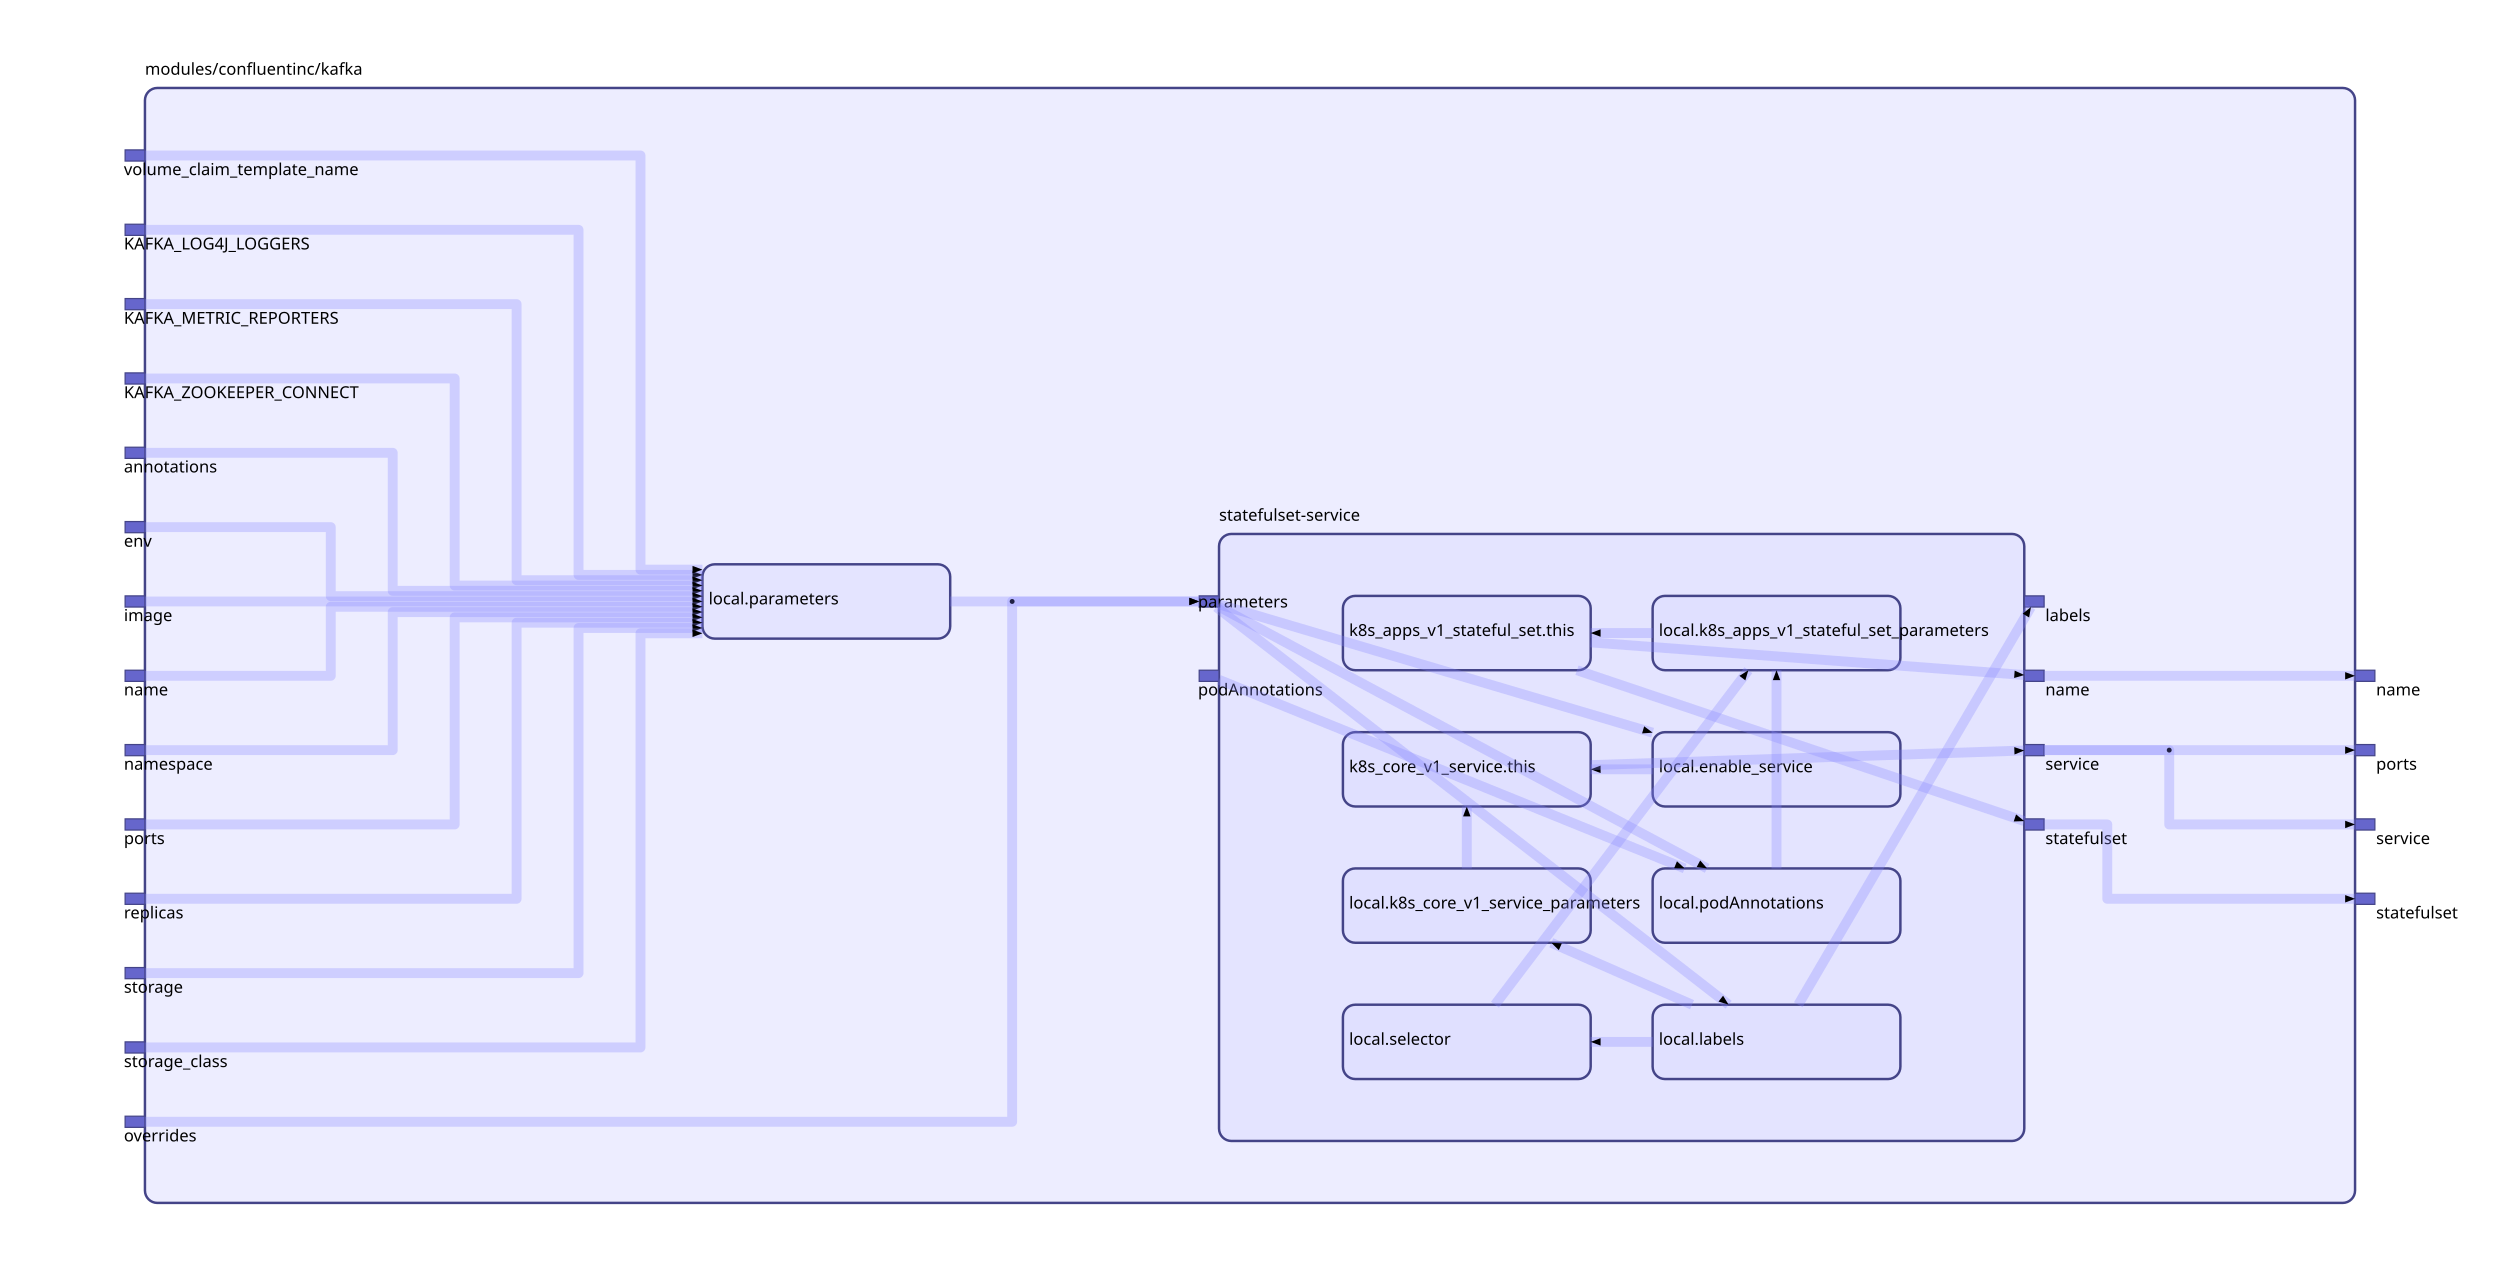
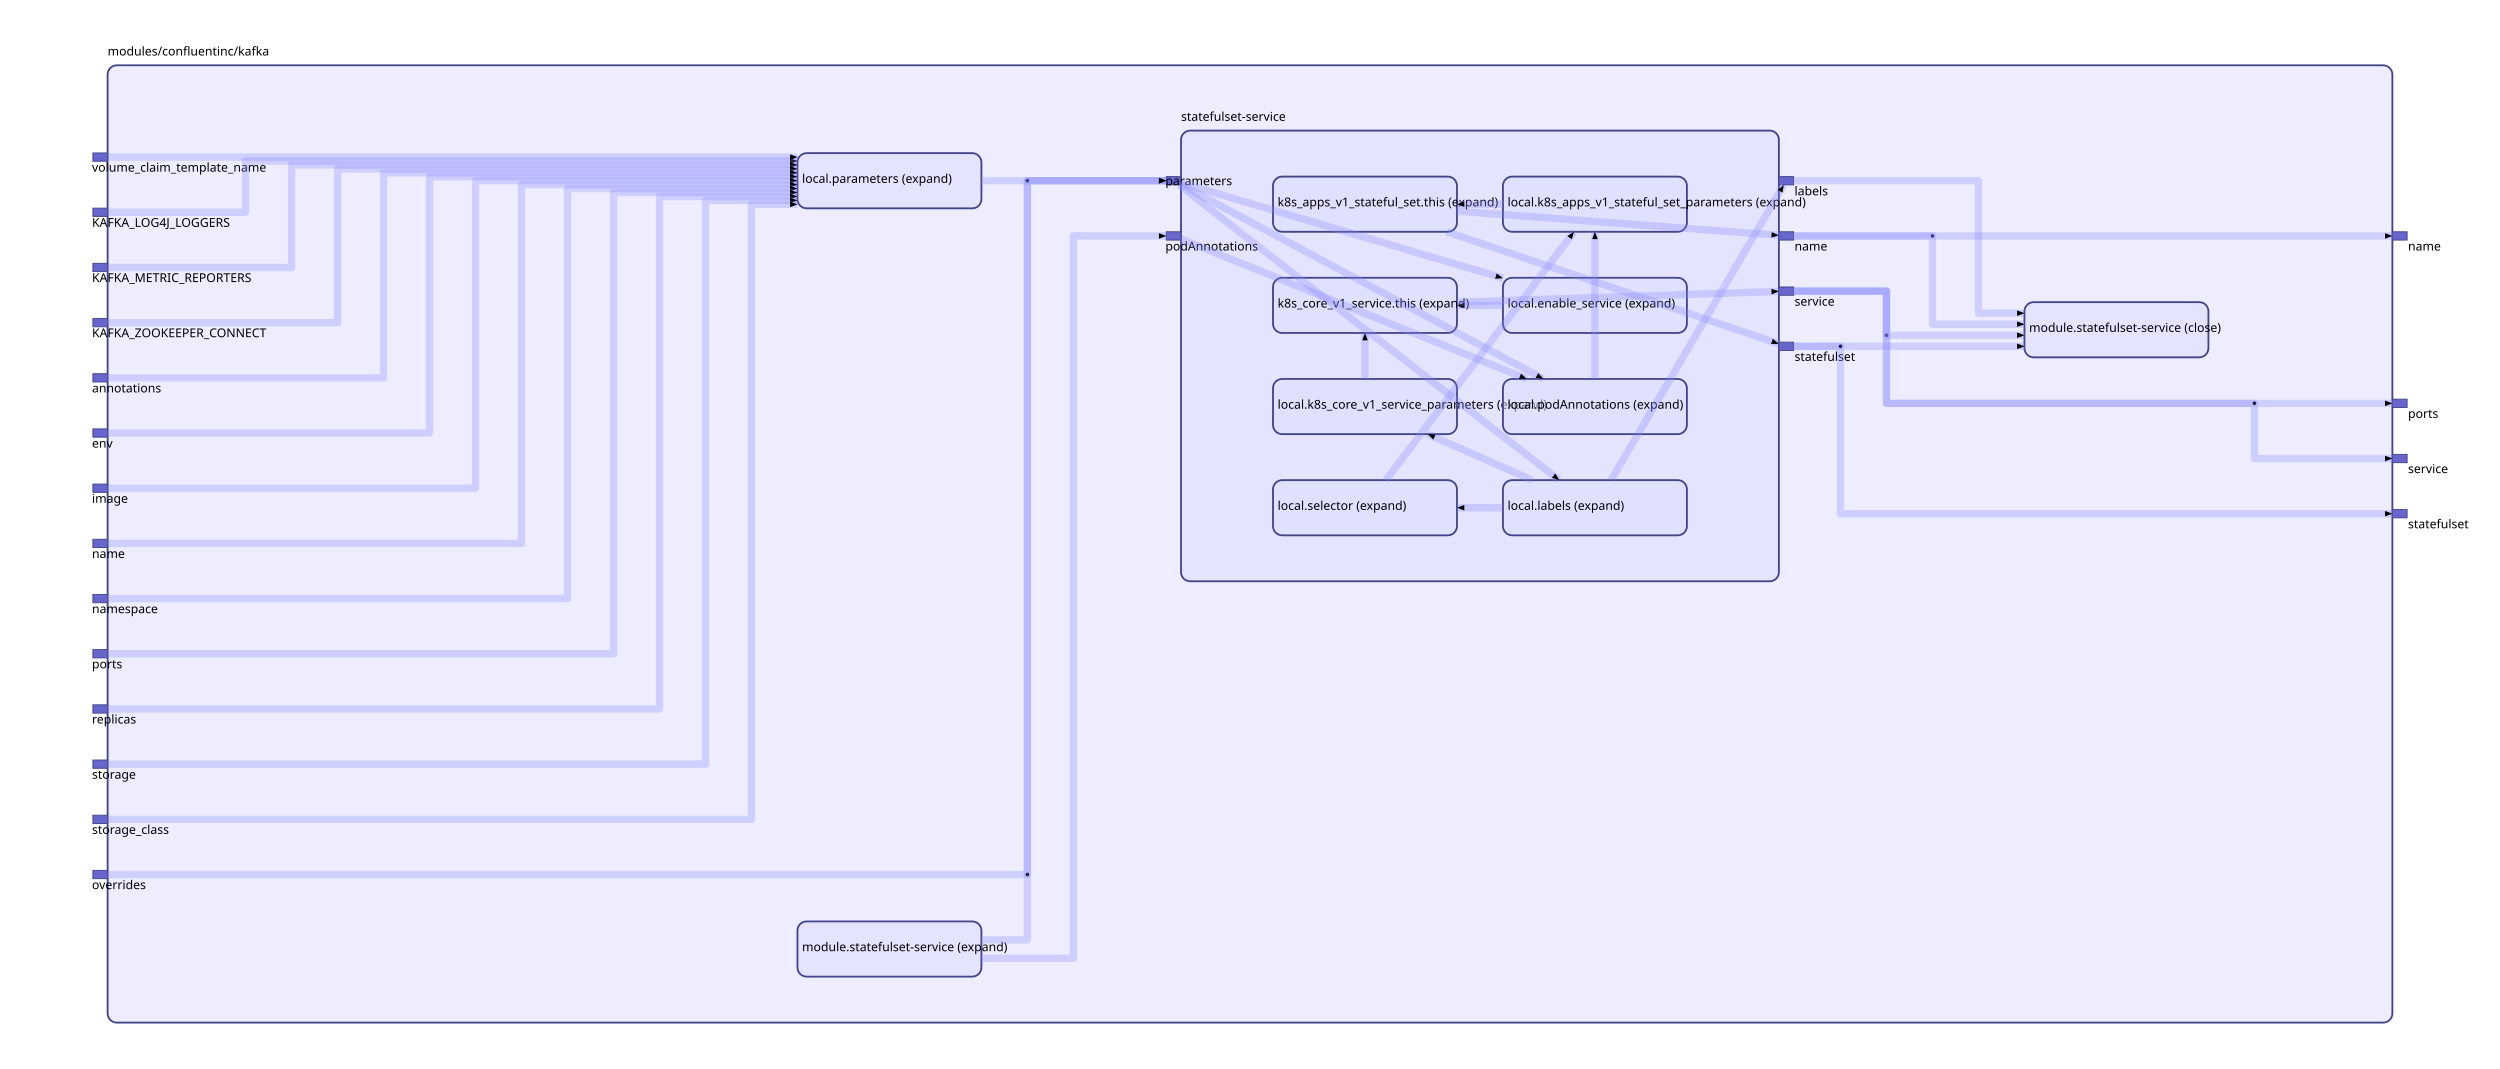
- <svg xmlns="http://www.w3.org/2000/svg" id="sprotty_1" class="sprotty-graph sprotty" tabindex="1002" viewBox="0 0 2018 1021">
+ <svg xmlns="http://www.w3.org/2000/svg" id="sprotty_1" class="sprotty-graph sprotty" tabindex="1002" viewBox="0 0 2718 1161.786">
  <style>
.elknode {
    stroke: #448;
    stroke-width: 2;
    fill: #ddf;
    fill-opacity: 0.5;
}

.elkport {
    stroke: #448;
    stroke-width: 1;
    fill: #66c;
}

.elkedge {
    fill: none;
    stroke: #88f;
    stroke-width: 8;
    stroke-opacity: 0.3;
    pointer-events: stroke;
    stroke-linejoin: round;
}

.elkedge:hover {
    stroke: #448;
    stroke-width: 8;
    stroke-opacity: 1;
    stroke-dasharray: 16px;
    stroke-dashoffset: 32px;
    animation: stroke 0.5s linear infinite;
}

@keyframes stroke {
    to {
        stroke-dashoffset: 0;
    }
}

.elkedge.arrow {
    fill: #336;
}

.elklabel {
    stroke-width: 0;
    stroke: #000;
    fill: #000;
    font-family: sans-serif;
    font-size: 10pt;
    dominant-baseline: hanging;
}

.elklabel:hover {
    font-size: 24pt;
}

.elkjunction {
    stroke: none;
    fill: #224;
}

.selected &gt; rect {
    stroke-width: 3;
}

.mouseover {
    stroke: #88f;
}
/*
 * Copyright (C) 2017 TypeFox and others.
 *
 * Licensed under the Apache License, Version 2.0 (the "License"); you may not use this file except in compliance with the License.
 * You may obtain a copy of the License at http://www.apache.org/licenses/LICENSE-2.0
 */

.sprotty {
    padding: 0px;
    font-family: "Helvetica Neue", Helvetica, Arial, sans-serif;
}

.sprotty-hidden {
    display: block;
    position: absolute;
    width: 0px;
    height: 0px;
}

.sprotty-popup {
    font-family: "Helvetica Neue", Helvetica, Arial, sans-serif;
    position: absolute;
    background: white;
    border-radius: 5px;
    border: 1px solid;
    max-width: 400px;
    min-width: 100px;
}

.sprotty-popup &gt; div {
    margin: 10px;
}

.sprotty-popup-closed {
    display: none;
}
</style>
  <g transform="scale(1) translate(0,0)">
    <g id="sprotty_3" transform="translate(117, 71)" opacity="1">
-       <rect class="elknode" x="0" y="0" rx="10" width="1784" height="900" />
-       <g id="sprotty_5" transform="translate(450, 384.5)" opacity="1">
+       <rect class="elknode" x="0" y="0" rx="10" width="2484" height="1040.786" />
+       <g id="sprotty_5" transform="translate(750, 95.5)" opacity="1">
        <rect class="elknode" x="0" y="0" rx="10" width="200" height="60" />
-         <text id="sprotty_6" class="elklabel" transform="translate(5, 22) translate(0, 0)" opacity="1">local.parameters</text>
-       </g>
-       <g id="sprotty_46" transform="translate(867, 360)" opacity="1">
+         <text id="sprotty_6" class="elklabel" transform="translate(5, 22) translate(0, 0)" opacity="1">local.parameters (expand)</text>
+       </g>
+       <g id="sprotty_46" transform="translate(2084, 257.5)" opacity="1">
+         <rect class="elknode" x="0" y="0" rx="10" width="200" height="60" />
+         <text id="sprotty_47" class="elklabel" transform="translate(5, 22) translate(0, 0)" opacity="1">module.statefulset-service (close)</text>
+       </g>
+       <g id="sprotty_48" transform="translate(1167, 71)" opacity="1">
        <rect class="elknode" x="0" y="0" rx="10" width="650" height="490" />
-         <g id="sprotty_48" transform="translate(100, 50)" opacity="1">
-           <rect class="elknode" x="0" y="0" rx="10" width="200" height="60" />
-           <text id="sprotty_49" class="elklabel" transform="translate(5, 22) translate(0, 0)" opacity="1">k8s_apps_v1_stateful_set.this</text>
-         </g>
-         <g id="sprotty_50" transform="translate(350, 50)" opacity="1">
-           <rect class="elknode" x="0" y="0" rx="10" width="200" height="60" />
-           <text id="sprotty_51" class="elklabel" transform="translate(5, 22) translate(0, 0)" opacity="1">local.k8s_apps_v1_stateful_set_parameters</text>
-         </g>
-         <g id="sprotty_53" transform="translate(100, 160)" opacity="1">
-           <rect class="elknode" x="0" y="0" rx="10" width="200" height="60" />
-           <text id="sprotty_54" class="elklabel" transform="translate(5, 22) translate(0, 0)" opacity="1">k8s_core_v1_service.this</text>
-         </g>
-         <g id="sprotty_55" transform="translate(350, 160)" opacity="1">
-           <rect class="elknode" x="0" y="0" rx="10" width="200" height="60" />
-           <text id="sprotty_56" class="elklabel" transform="translate(5, 22) translate(0, 0)" opacity="1">local.enable_service</text>
-         </g>
-         <g id="sprotty_58" transform="translate(100, 270)" opacity="1">
-           <rect class="elknode" x="0" y="0" rx="10" width="200" height="60" />
-           <text id="sprotty_59" class="elklabel" transform="translate(5, 22) translate(0, 0)" opacity="1">local.k8s_core_v1_service_parameters</text>
-         </g>
-         <g id="sprotty_64" transform="translate(350, 270)" opacity="1">
-           <rect class="elknode" x="0" y="0" rx="10" width="200" height="60" />
-           <text id="sprotty_65" class="elklabel" transform="translate(5, 22) translate(0, 0)" opacity="1">local.podAnnotations</text>
-         </g>
-         <g id="sprotty_67" transform="translate(100, 380)" opacity="1">
-           <rect class="elknode" x="0" y="0" rx="10" width="200" height="60" />
-           <text id="sprotty_68" class="elklabel" transform="translate(5, 22) translate(0, 0)" opacity="1">local.selector</text>
-         </g>
-         <g id="sprotty_70" transform="translate(350, 380)" opacity="1">
-           <rect class="elknode" x="0" y="0" rx="10" width="200" height="60" />
-           <text id="sprotty_71" class="elklabel" transform="translate(5, 22) translate(0, 0)" opacity="1">local.labels</text>
-         </g>
-         <g id="sprotty_61" transform="translate(-16, 50)" opacity="1">
-           <rect class="elkport" x="0" y="0" width="16" height="9" />
-           <text id="sprotty_62" class="elklabel" transform="translate(-1, -1) translate(0, 0)" opacity="1">parameters</text>
-         </g>
-         <g id="sprotty_75" transform="translate(-16, 110)" opacity="1">
-           <rect class="elkport" x="0" y="0" width="16" height="9" />
-           <text id="sprotty_76" class="elklabel" transform="translate(-1, 10) translate(0, 0)" opacity="1">podAnnotations</text>
-         </g>
-         <g id="sprotty_79" transform="translate(650, 50)" opacity="1">
-           <rect class="elkport" x="0" y="0" width="16" height="9" />
-           <text id="sprotty_80" class="elklabel" transform="translate(17, 10) translate(0, 0)" opacity="1">labels</text>
-         </g>
-         <g id="sprotty_82" transform="translate(650, 110)" opacity="1">
-           <rect class="elkport" x="0" y="0" width="16" height="9" />
-           <text id="sprotty_83" class="elklabel" transform="translate(17, 10) translate(0, 0)" opacity="1">name</text>
-         </g>
-         <g id="sprotty_85" transform="translate(650, 170)" opacity="1">
-           <rect class="elkport" x="0" y="0" width="16" height="9" />
-           <text id="sprotty_86" class="elklabel" transform="translate(17, 10) translate(0, 0)" opacity="1">service</text>
-         </g>
-         <g id="sprotty_88" transform="translate(650, 230)" opacity="1">
-           <rect class="elkport" x="0" y="0" width="16" height="9" />
-           <text id="sprotty_89" class="elklabel" transform="translate(17, 10) translate(0, 0)" opacity="1">statefulset</text>
-         </g>
-         <text id="sprotty_47" class="elklabel" transform="translate(0, -21) translate(0, 0)" opacity="1">statefulset-service</text>
-       </g>
-       <g id="sprotty_7" transform="translate(-16, 110)" opacity="1">
+         <g id="sprotty_62" transform="translate(100, 50)" opacity="1">
+           <rect class="elknode" x="0" y="0" rx="10" width="200" height="60" />
+           <text id="sprotty_63" class="elklabel" transform="translate(5, 22) translate(0, 0)" opacity="1">k8s_apps_v1_stateful_set.this (expand)</text>
+         </g>
+         <g id="sprotty_64" transform="translate(350, 50)" opacity="1">
+           <rect class="elknode" x="0" y="0" rx="10" width="200" height="60" />
+           <text id="sprotty_65" class="elklabel" transform="translate(5, 22) translate(0, 0)" opacity="1">local.k8s_apps_v1_stateful_set_parameters (expand)</text>
+         </g>
+         <g id="sprotty_67" transform="translate(100, 160)" opacity="1">
+           <rect class="elknode" x="0" y="0" rx="10" width="200" height="60" />
+           <text id="sprotty_68" class="elklabel" transform="translate(5, 22) translate(0, 0)" opacity="1">k8s_core_v1_service.this (expand)</text>
+         </g>
+         <g id="sprotty_69" transform="translate(350, 160)" opacity="1">
+           <rect class="elknode" x="0" y="0" rx="10" width="200" height="60" />
+           <text id="sprotty_70" class="elklabel" transform="translate(5, 22) translate(0, 0)" opacity="1">local.enable_service (expand)</text>
+         </g>
+         <g id="sprotty_72" transform="translate(100, 270)" opacity="1">
+           <rect class="elknode" x="0" y="0" rx="10" width="200" height="60" />
+           <text id="sprotty_73" class="elklabel" transform="translate(5, 22) translate(0, 0)" opacity="1">local.k8s_core_v1_service_parameters (expand)</text>
+         </g>
+         <g id="sprotty_78" transform="translate(350, 270)" opacity="1">
+           <rect class="elknode" x="0" y="0" rx="10" width="200" height="60" />
+           <text id="sprotty_79" class="elklabel" transform="translate(5, 22) translate(0, 0)" opacity="1">local.podAnnotations (expand)</text>
+         </g>
+         <g id="sprotty_81" transform="translate(100, 380)" opacity="1">
+           <rect class="elknode" x="0" y="0" rx="10" width="200" height="60" />
+           <text id="sprotty_82" class="elklabel" transform="translate(5, 22) translate(0, 0)" opacity="1">local.selector (expand)</text>
+         </g>
+         <g id="sprotty_84" transform="translate(350, 380)" opacity="1">
+           <rect class="elknode" x="0" y="0" rx="10" width="200" height="60" />
+           <text id="sprotty_85" class="elklabel" transform="translate(5, 22) translate(0, 0)" opacity="1">local.labels (expand)</text>
+         </g>
+         <g id="sprotty_50" transform="translate(650, 50)" opacity="1">
+           <rect class="elkport" x="0" y="0" width="16" height="9" />
+           <text id="sprotty_51" class="elklabel" transform="translate(17, 10) translate(0, 0)" opacity="1">labels</text>
+         </g>
+         <g id="sprotty_53" transform="translate(650, 110)" opacity="1">
+           <rect class="elkport" x="0" y="0" width="16" height="9" />
+           <text id="sprotty_54" class="elklabel" transform="translate(17, 10) translate(0, 0)" opacity="1">name</text>
+         </g>
+         <g id="sprotty_56" transform="translate(650, 170)" opacity="1">
+           <rect class="elkport" x="0" y="0" width="16" height="9" />
+           <text id="sprotty_57" class="elklabel" transform="translate(17, 10) translate(0, 0)" opacity="1">service</text>
+         </g>
+         <g id="sprotty_59" transform="translate(650, 230)" opacity="1">
+           <rect class="elkport" x="0" y="0" width="16" height="9" />
+           <text id="sprotty_60" class="elklabel" transform="translate(17, 10) translate(0, 0)" opacity="1">statefulset</text>
+         </g>
+         <g id="sprotty_75" transform="translate(-16, 50)" opacity="1">
+           <rect class="elkport" x="0" y="0" width="16" height="9" />
+           <text id="sprotty_76" class="elklabel" transform="translate(-1, -1) translate(0, 0)" opacity="1">parameters</text>
+         </g>
+         <g id="sprotty_89" transform="translate(-16, 110)" opacity="1">
+           <rect class="elkport" x="0" y="0" width="16" height="9" />
+           <text id="sprotty_90" class="elklabel" transform="translate(-1, 10) translate(0, 0)" opacity="1">podAnnotations</text>
+         </g>
+         <text id="sprotty_49" class="elklabel" transform="translate(0, -21) translate(0, 0)" opacity="1">statefulset-service</text>
+       </g>
+       <g id="sprotty_98" transform="translate(750, 930.7857)" opacity="1">
+         <rect class="elknode" x="0" y="0" rx="10" width="200" height="60" />
+         <text id="sprotty_99" class="elklabel" transform="translate(5, 22) translate(0, 0)" opacity="1">module.statefulset-service (expand)</text>
+       </g>
+       <g id="sprotty_7" transform="translate(-16, 155.2857)" opacity="1">
        <rect class="elkport" x="0" y="0" width="16" height="9" />
        <text id="sprotty_8" class="elklabel" transform="translate(-1, 10) translate(0, 0)" opacity="1">KAFKA_LOG4J_LOGGERS</text>
      </g>
-       <g id="sprotty_10" transform="translate(-16, 170)" opacity="1">
+       <g id="sprotty_10" transform="translate(-16, 215.2857)" opacity="1">
        <rect class="elkport" x="0" y="0" width="16" height="9" />
        <text id="sprotty_11" class="elklabel" transform="translate(-1, 10) translate(0, 0)" opacity="1">KAFKA_METRIC_REPORTERS</text>
      </g>
-       <g id="sprotty_13" transform="translate(-16, 230)" opacity="1">
+       <g id="sprotty_13" transform="translate(-16, 275.2857)" opacity="1">
        <rect class="elkport" x="0" y="0" width="16" height="9" />
        <text id="sprotty_14" class="elklabel" transform="translate(-1, 10) translate(0, 0)" opacity="1">KAFKA_ZOOKEEPER_CONNECT</text>
      </g>
-       <g id="sprotty_16" transform="translate(-16, 290)" opacity="1">
+       <g id="sprotty_16" transform="translate(-16, 335.2857)" opacity="1">
        <rect class="elkport" x="0" y="0" width="16" height="9" />
        <text id="sprotty_17" class="elklabel" transform="translate(-1, 10) translate(0, 0)" opacity="1">annotations</text>
      </g>
-       <g id="sprotty_19" transform="translate(-16, 350)" opacity="1">
+       <g id="sprotty_19" transform="translate(-16, 395.2857)" opacity="1">
        <rect class="elkport" x="0" y="0" width="16" height="9" />
        <text id="sprotty_20" class="elklabel" transform="translate(-1, 10) translate(0, 0)" opacity="1">env</text>
      </g>
-       <g id="sprotty_22" transform="translate(-16, 410)" opacity="1">
+       <g id="sprotty_22" transform="translate(-16, 455.2857)" opacity="1">
        <rect class="elkport" x="0" y="0" width="16" height="9" />
        <text id="sprotty_23" class="elklabel" transform="translate(-1, 10) translate(0, 0)" opacity="1">image</text>
      </g>
-       <g id="sprotty_25" transform="translate(-16, 470)" opacity="1">
+       <g id="sprotty_25" transform="translate(-16, 515.2857)" opacity="1">
        <rect class="elkport" x="0" y="0" width="16" height="9" />
        <text id="sprotty_26" class="elklabel" transform="translate(-1, 10) translate(0, 0)" opacity="1">name</text>
      </g>
-       <g id="sprotty_28" transform="translate(-16, 530)" opacity="1">
+       <g id="sprotty_28" transform="translate(-16, 575.2857)" opacity="1">
        <rect class="elkport" x="0" y="0" width="16" height="9" />
        <text id="sprotty_29" class="elklabel" transform="translate(-1, 10) translate(0, 0)" opacity="1">namespace</text>
      </g>
-       <g id="sprotty_31" transform="translate(-16, 590)" opacity="1">
+       <g id="sprotty_31" transform="translate(-16, 635.2857)" opacity="1">
        <rect class="elkport" x="0" y="0" width="16" height="9" />
        <text id="sprotty_32" class="elklabel" transform="translate(-1, 10) translate(0, 0)" opacity="1">ports</text>
      </g>
-       <g id="sprotty_34" transform="translate(-16, 650)" opacity="1">
+       <g id="sprotty_34" transform="translate(-16, 695.2857)" opacity="1">
        <rect class="elkport" x="0" y="0" width="16" height="9" />
        <text id="sprotty_35" class="elklabel" transform="translate(-1, 10) translate(0, 0)" opacity="1">replicas</text>
      </g>
-       <g id="sprotty_37" transform="translate(-16, 710)" opacity="1">
+       <g id="sprotty_37" transform="translate(-16, 755.2857)" opacity="1">
        <rect class="elkport" x="0" y="0" width="16" height="9" />
        <text id="sprotty_38" class="elklabel" transform="translate(-1, 10) translate(0, 0)" opacity="1">storage</text>
      </g>
-       <g id="sprotty_40" transform="translate(-16, 770)" opacity="1">
+       <g id="sprotty_40" transform="translate(-16, 815.2857)" opacity="1">
        <rect class="elkport" x="0" y="0" width="16" height="9" />
        <text id="sprotty_41" class="elklabel" transform="translate(-1, 10) translate(0, 0)" opacity="1">storage_class</text>
      </g>
-       <g id="sprotty_43" transform="translate(-16, 50)" opacity="1">
+       <g id="sprotty_43" transform="translate(-16, 95.28571)" opacity="1">
        <rect class="elkport" x="0" y="0" width="16" height="9" />
        <text id="sprotty_44" class="elklabel" transform="translate(-1, 10) translate(0, 0)" opacity="1">volume_claim_template_name</text>
      </g>
-       <g id="sprotty_92" transform="translate(-16, 830)" opacity="1">
-         <rect class="elkport" x="0" y="0" width="16" height="9" />
-         <text id="sprotty_93" class="elklabel" transform="translate(-1, 10) translate(0, 0)" opacity="1">overrides</text>
-       </g>
-       <g id="sprotty_95" transform="translate(1784, 470)" opacity="1">
-         <rect class="elkport" x="0" y="0" width="16" height="9" />
-         <text id="sprotty_96" class="elklabel" transform="translate(17, 10) translate(0, 0)" opacity="1">name</text>
-       </g>
-       <g id="sprotty_98" transform="translate(1784, 530)" opacity="1">
-         <rect class="elkport" x="0" y="0" width="16" height="9" />
-         <text id="sprotty_99" class="elklabel" transform="translate(17, 10) translate(0, 0)" opacity="1">ports</text>
-       </g>
-       <g id="sprotty_101" transform="translate(1784, 590)" opacity="1">
-         <rect class="elkport" x="0" y="0" width="16" height="9" />
-         <text id="sprotty_102" class="elklabel" transform="translate(17, 10) translate(0, 0)" opacity="1">service</text>
-       </g>
-       <g id="sprotty_104" transform="translate(1784, 650)" opacity="1">
-         <rect class="elkport" x="0" y="0" width="16" height="9" />
-         <text id="sprotty_105" class="elklabel" transform="translate(17, 10) translate(0, 0)" opacity="1">statefulset</text>
+       <g id="sprotty_101" transform="translate(-16, 875.2857)" opacity="1">
+         <rect class="elkport" x="0" y="0" width="16" height="9" />
+         <text id="sprotty_102" class="elklabel" transform="translate(-1, 10) translate(0, 0)" opacity="1">overrides</text>
+       </g>
+       <g id="sprotty_105" transform="translate(2484, 181)" opacity="1">
+         <rect class="elkport" x="0" y="0" width="16" height="9" />
+         <text id="sprotty_106" class="elklabel" transform="translate(17, 10) translate(0, 0)" opacity="1">name</text>
+       </g>
+       <g id="sprotty_108" transform="translate(2484, 363)" opacity="1">
+         <rect class="elkport" x="0" y="0" width="16" height="9" />
+         <text id="sprotty_109" class="elklabel" transform="translate(17, 10) translate(0, 0)" opacity="1">ports</text>
+       </g>
+       <g id="sprotty_111" transform="translate(2484, 423)" opacity="1">
+         <rect class="elkport" x="0" y="0" width="16" height="9" />
+         <text id="sprotty_112" class="elklabel" transform="translate(17, 10) translate(0, 0)" opacity="1">service</text>
+       </g>
+       <g id="sprotty_114" transform="translate(2484, 483)" opacity="1">
+         <rect class="elkport" x="0" y="0" width="16" height="9" />
+         <text id="sprotty_115" class="elklabel" transform="translate(17, 10) translate(0, 0)" opacity="1">statefulset</text>
      </g>
      <text id="sprotty_4" class="elklabel" transform="translate(0, -21) translate(0, 0)" opacity="1">modules/confluentinc/kafka</text>
      <g id="sprotty_9" class="sprotty-edge" opacity="1">
-         <path class="elkedge" d="M 0,114.5 L 350,114.5 L 350,393.071 L 450,393.071" />
-         <path class="edge arrow" d="M 0,0 L 8,-3 L 8,3 Z" transform="rotate(180 450 393.0714) translate(450 393.0714)" />
+         <path class="elkedge" d="M 0,159.786 L 150,159.786 L 150,104.071 L 750,104.071" />
+         <path class="edge arrow" d="M 0,0 L 8,-3 L 8,3 Z" transform="rotate(180 750 104.0714) translate(750 104.0714)" />
      </g>
      <g id="sprotty_12" class="sprotty-edge" opacity="1">
-         <path class="elkedge" d="M 0,174.5 L 300,174.5 L 300,397.357 L 450,397.357" />
-         <path class="edge arrow" d="M 0,0 L 8,-3 L 8,3 Z" transform="rotate(180 450 397.3571) translate(450 397.3571)" />
+         <path class="elkedge" d="M 0,219.786 L 200,219.786 L 200,108.357 L 750,108.357" />
+         <path class="edge arrow" d="M 0,0 L 8,-3 L 8,3 Z" transform="rotate(180 750 108.3571) translate(750 108.3571)" />
      </g>
      <g id="sprotty_15" class="sprotty-edge" opacity="1">
-         <path class="elkedge" d="M 0,234.5 L 250,234.5 L 250,401.643 L 450,401.643" />
-         <path class="edge arrow" d="M 0,0 L 8,-3 L 8,3 Z" transform="rotate(180 450 401.6429) translate(450 401.6429)" />
+         <path class="elkedge" d="M 0,279.786 L 250,279.786 L 250,112.643 L 750,112.643" />
+         <path class="edge arrow" d="M 0,0 L 8,-3 L 8,3 Z" transform="rotate(180 750 112.6429) translate(750 112.6429)" />
      </g>
      <g id="sprotty_18" class="sprotty-edge" opacity="1">
-         <path class="elkedge" d="M 0,294.5 L 200,294.5 L 200,405.929 L 450,405.929" />
-         <path class="edge arrow" d="M 0,0 L 8,-3 L 8,3 Z" transform="rotate(180 450 405.9286) translate(450 405.9286)" />
+         <path class="elkedge" d="M 0,339.786 L 300,339.786 L 300,116.929 L 750,116.929" />
+         <path class="edge arrow" d="M 0,0 L 8,-3 L 8,3 Z" transform="rotate(180 750 116.9286) translate(750 116.9286)" />
      </g>
      <g id="sprotty_21" class="sprotty-edge" opacity="1">
-         <path class="elkedge" d="M 0,354.5 L 150,354.5 L 150,410.214 L 450,410.214" />
-         <path class="edge arrow" d="M 0,0 L 8,-3 L 8,3 Z" transform="rotate(180 450 410.2143) translate(450 410.2143)" />
+         <path class="elkedge" d="M 0,399.786 L 350,399.786 L 350,121.214 L 750,121.214" />
+         <path class="edge arrow" d="M 0,0 L 8,-3 L 8,3 Z" transform="rotate(180 750 121.2143) translate(750 121.2143)" />
      </g>
      <g id="sprotty_24" class="sprotty-edge" opacity="1">
-         <path class="elkedge" d="M 0,414.5 L 450,414.5" />
-         <path class="edge arrow" d="M 0,0 L 8,-3 L 8,3 Z" transform="rotate(180 450 414.5) translate(450 414.5)" />
+         <path class="elkedge" d="M 0,459.786 L 400,459.786 L 400,125.5 L 750,125.5" />
+         <path class="edge arrow" d="M 0,0 L 8,-3 L 8,3 Z" transform="rotate(180 750 125.5) translate(750 125.5)" />
      </g>
      <g id="sprotty_27" class="sprotty-edge" opacity="1">
-         <path class="elkedge" d="M 0,474.5 L 150,474.5 L 150,418.786 L 450,418.786" />
-         <path class="edge arrow" d="M 0,0 L 8,-3 L 8,3 Z" transform="rotate(180 450 418.7857) translate(450 418.7857)" />
+         <path class="elkedge" d="M 0,519.786 L 450,519.786 L 450,129.786 L 750,129.786" />
+         <path class="edge arrow" d="M 0,0 L 8,-3 L 8,3 Z" transform="rotate(180 750 129.7857) translate(750 129.7857)" />
      </g>
      <g id="sprotty_30" class="sprotty-edge" opacity="1">
-         <path class="elkedge" d="M 0,534.5 L 200,534.5 L 200,423.071 L 450,423.071" />
-         <path class="edge arrow" d="M 0,0 L 8,-3 L 8,3 Z" transform="rotate(180 450 423.0714) translate(450 423.0714)" />
+         <path class="elkedge" d="M 0,579.786 L 500,579.786 L 500,134.071 L 750,134.071" />
+         <path class="edge arrow" d="M 0,0 L 8,-3 L 8,3 Z" transform="rotate(180 750 134.0714) translate(750 134.0714)" />
      </g>
      <g id="sprotty_33" class="sprotty-edge" opacity="1">
-         <path class="elkedge" d="M 0,594.5 L 250,594.5 L 250,427.357 L 450,427.357" />
-         <path class="edge arrow" d="M 0,0 L 8,-3 L 8,3 Z" transform="rotate(180 450 427.3571) translate(450 427.3571)" />
+         <path class="elkedge" d="M 0,639.786 L 550,639.786 L 550,138.357 L 750,138.357" />
+         <path class="edge arrow" d="M 0,0 L 8,-3 L 8,3 Z" transform="rotate(180 750 138.3571) translate(750 138.3571)" />
      </g>
      <g id="sprotty_36" class="sprotty-edge" opacity="1">
-         <path class="elkedge" d="M 0,654.5 L 300,654.5 L 300,431.643 L 450,431.643" />
-         <path class="edge arrow" d="M 0,0 L 8,-3 L 8,3 Z" transform="rotate(180 450 431.6429) translate(450 431.6429)" />
+         <path class="elkedge" d="M 0,699.786 L 600,699.786 L 600,142.643 L 750,142.643" />
+         <path class="edge arrow" d="M 0,0 L 8,-3 L 8,3 Z" transform="rotate(180 750 142.6429) translate(750 142.6429)" />
      </g>
      <g id="sprotty_39" class="sprotty-edge" opacity="1">
-         <path class="elkedge" d="M 0,714.5 L 350,714.5 L 350,435.929 L 450,435.929" />
-         <path class="edge arrow" d="M 0,0 L 8,-3 L 8,3 Z" transform="rotate(180 450 435.9286) translate(450 435.9286)" />
+         <path class="elkedge" d="M 0,759.786 L 650,759.786 L 650,146.929 L 750,146.929" />
+         <path class="edge arrow" d="M 0,0 L 8,-3 L 8,3 Z" transform="rotate(180 750 146.9286) translate(750 146.9286)" />
      </g>
      <g id="sprotty_42" class="sprotty-edge" opacity="1">
-         <path class="elkedge" d="M 0,774.5 L 400,774.5 L 400,440.214 L 450,440.214" />
-         <path class="edge arrow" d="M 0,0 L 8,-3 L 8,3 Z" transform="rotate(180 450 440.2143) translate(450 440.2143)" />
+         <path class="elkedge" d="M 0,819.786 L 700,819.786 L 700,151.214 L 750,151.214" />
+         <path class="edge arrow" d="M 0,0 L 8,-3 L 8,3 Z" transform="rotate(180 750 151.2143) translate(750 151.2143)" />
      </g>
      <g id="sprotty_45" class="sprotty-edge" opacity="1">
-         <path class="elkedge" d="M 0,54.5 L 400,54.5 L 400,388.786 L 450,388.786" />
-         <path class="edge arrow" d="M 0,0 L 8,-3 L 8,3 Z" transform="rotate(180 450 388.7857) translate(450 388.7857)" />
+         <path class="elkedge" d="M 0,99.786 L 750,99.786" />
+         <path class="edge arrow" d="M 0,0 L 8,-3 L 8,3 Z" transform="rotate(180 750 99.78571) translate(750 99.78571)" />
      </g>
      <g id="sprotty_52" class="sprotty-edge" opacity="1">
-         <path class="elkedge" d="M 1217,440 L 1167,440" />
-         <path class="edge arrow" d="M 0,0 L 8,-3 L 8,3 Z" transform="rotate(0 1167 440) translate(1167 440)" />
-       </g>
-       <g id="sprotty_57" class="sprotty-edge" opacity="1">
-         <path class="elkedge" d="M 1217,550 L 1167,550" />
-         <path class="edge arrow" d="M 0,0 L 8,-3 L 8,3 Z" transform="rotate(0 1167 550) translate(1167 550)" />
-       </g>
-       <g id="sprotty_60" class="sprotty-edge" opacity="1">
-         <path class="elkedge" d="M 1067,630 L 1067,580" />
-         <path class="edge arrow" d="M 0,0 L 8,-3 L 8,3 Z" transform="rotate(90 1067 580) translate(1067 580)" />
-       </g>
-       <g id="sprotty_63" class="sprotty-edge" opacity="1">
-         <path class="elkedge" d="M 867,416.867 L 1217,520.415" />
-         <path class="edge arrow" d="M 0,0 L 8,-3 L 8,3 Z" transform="rotate(-163.5191 1217 520.4148) translate(1217 520.4148)" />
+         <path class="elkedge" d="M 1833,125.5 L 2034,125.5 L 2034,269.5 L 2084,269.5" />
+         <path class="edge arrow" d="M 0,0 L 8,-3 L 8,3 Z" transform="rotate(180 2084 269.5) translate(2084 269.5)" />
+       </g>
+       <g id="sprotty_55" class="sprotty-edge" opacity="1">
+         <path class="elkedge" d="M 1833,185.5 L 1984,185.5 L 1984,281.5 L 2084,281.5" />
+         <path class="edge arrow" d="M 0,0 L 8,-3 L 8,3 Z" transform="rotate(180 2084 281.5) translate(2084 281.5)" />
+         <g id="sprotty_55_j0" transform="translate(1984, 185.5)" opacity="1">
+           <circle class="elkjunction" r="2" />
+         </g>
+       </g>
+       <g id="sprotty_58" class="sprotty-edge" opacity="1">
+         <path class="elkedge" d="M 1833,245.5 L 1934,245.5 L 1934,293.5 L 2084,293.5" />
+         <path class="edge arrow" d="M 0,0 L 8,-3 L 8,3 Z" transform="rotate(180 2084 293.5) translate(2084 293.5)" />
+         <g id="sprotty_58_j0" transform="translate(1934, 293.5)" opacity="1">
+           <circle class="elkjunction" r="2" />
+         </g>
+       </g>
+       <g id="sprotty_61" class="sprotty-edge" opacity="1">
+         <path class="elkedge" d="M 1833,305.5 L 2084,305.5" />
+         <path class="edge arrow" d="M 0,0 L 8,-3 L 8,3 Z" transform="rotate(180 2084 305.5) translate(2084 305.5)" />
      </g>
      <g id="sprotty_66" class="sprotty-edge" opacity="1">
-         <path class="elkedge" d="M 1317,630 L 1317,470" />
-         <path class="edge arrow" d="M 0,0 L 8,-3 L 8,3 Z" transform="rotate(90 1317 470) translate(1317 470)" />
-       </g>
-       <g id="sprotty_69" class="sprotty-edge" opacity="1">
-         <path class="elkedge" d="M 1089.727,740 L 1294.273,470" />
-         <path class="edge arrow" d="M 0,0 L 8,-3 L 8,3 Z" transform="rotate(127.1467 1294.273 470) translate(1294.273 470)" />
-       </g>
-       <g id="sprotty_72" class="sprotty-edge" opacity="1">
-         <path class="elkedge" d="M 1248.818,740 L 1135.182,690" />
-         <path class="edge arrow" d="M 0,0 L 8,-3 L 8,3 Z" transform="rotate(23.74949 1135.182 690) translate(1135.182 690)" />
-       </g>
-       <g id="sprotty_73" class="sprotty-edge" opacity="1">
-         <path class="elkedge" d="M 864.797,419 L 1278.35,740" />
-         <path class="edge arrow" d="M 0,0 L 8,-3 L 8,3 Z" transform="rotate(-142.1814 1278.35 740) translate(1278.35 740)" />
+         <path class="elkedge" d="M 1517,151 L 1467,151" />
+         <path class="edge arrow" d="M 0,0 L 8,-3 L 8,3 Z" transform="rotate(0 1467 151) translate(1467 151)" />
+       </g>
+       <g id="sprotty_71" class="sprotty-edge" opacity="1">
+         <path class="elkedge" d="M 1517,261 L 1467,261" />
+         <path class="edge arrow" d="M 0,0 L 8,-3 L 8,3 Z" transform="rotate(0 1467 261) translate(1467 261)" />
      </g>
      <g id="sprotty_74" class="sprotty-edge" opacity="1">
-         <path class="elkedge" d="M 867,418.788 L 1261.033,630" />
-         <path class="edge arrow" d="M 0,0 L 8,-3 L 8,3 Z" transform="rotate(-151.8075 1261.033 630) translate(1261.033 630)" />
+         <path class="elkedge" d="M 1367,341 L 1367,291" />
+         <path class="edge arrow" d="M 0,0 L 8,-3 L 8,3 Z" transform="rotate(90 1367 291) translate(1367 291)" />
      </g>
      <g id="sprotty_77" class="sprotty-edge" opacity="1">
-         <path class="elkedge" d="M 867,477.74 L 1242.93,630" />
-         <path class="edge arrow" d="M 0,0 L 8,-3 L 8,3 Z" transform="rotate(-157.951 1242.93 630) translate(1242.93 630)" />
-       </g>
-       <g id="sprotty_78" class="sprotty-edge" opacity="1">
-         <path class="elkedge" d="M 1217,770 L 1167,770" />
-         <path class="edge arrow" d="M 0,0 L 8,-3 L 8,3 Z" transform="rotate(0 1167 770) translate(1167 770)" />
-       </g>
-       <g id="sprotty_81" class="sprotty-edge" opacity="1">
-         <path class="elkedge" d="M 1334.553,740 L 1522.367,419" />
-         <path class="edge arrow" d="M 0,0 L 8,-3 L 8,3 Z" transform="rotate(120.3315 1522.367 419) translate(1522.367 419)" />
-       </g>
-       <g id="sprotty_84" class="sprotty-edge" opacity="1">
-         <path class="elkedge" d="M 1167,447.533 L 1517,473.897" />
-         <path class="edge arrow" d="M 0,0 L 8,-3 L 8,3 Z" transform="rotate(-175.6922 1517 473.8974) translate(1517 473.8974)" />
+         <path class="elkedge" d="M 1167,127.867 L 1517,231.415" />
+         <path class="edge arrow" d="M 0,0 L 8,-3 L 8,3 Z" transform="rotate(-163.5191 1517 231.4148) translate(1517 231.4148)" />
+       </g>
+       <g id="sprotty_80" class="sprotty-edge" opacity="1">
+         <path class="elkedge" d="M 1617,341 L 1617,181" />
+         <path class="edge arrow" d="M 0,0 L 8,-3 L 8,3 Z" transform="rotate(90 1617 181) translate(1617 181)" />
+       </g>
+       <g id="sprotty_83" class="sprotty-edge" opacity="1">
+         <path class="elkedge" d="M 1389.727,451 L 1594.273,181" />
+         <path class="edge arrow" d="M 0,0 L 8,-3 L 8,3 Z" transform="rotate(127.1467 1594.273 181) translate(1594.273 181)" />
+       </g>
+       <g id="sprotty_86" class="sprotty-edge" opacity="1">
+         <path class="elkedge" d="M 1548.818,451 L 1435.182,401" />
+         <path class="edge arrow" d="M 0,0 L 8,-3 L 8,3 Z" transform="rotate(23.74949 1435.182 401) translate(1435.182 401)" />
      </g>
      <g id="sprotty_87" class="sprotty-edge" opacity="1">
-         <path class="elkedge" d="M 1167,546.616 L 1517,534.771" />
-         <path class="edge arrow" d="M 0,0 L 8,-3 L 8,3 Z" transform="rotate(178.0617 1517 534.7707) translate(1517 534.7707)" />
-       </g>
-       <g id="sprotty_90" class="sprotty-edge" opacity="1">
-         <path class="elkedge" d="M 1155.932,470 L 1517,591.801" />
-         <path class="edge arrow" d="M 0,0 L 8,-3 L 8,3 Z" transform="rotate(-161.3589 1517 591.8013) translate(1517 591.8013)" />
+         <path class="elkedge" d="M 1164.797,130 L 1578.35,451" />
+         <path class="edge arrow" d="M 0,0 L 8,-3 L 8,3 Z" transform="rotate(-142.1814 1578.35 451) translate(1578.35 451)" />
+       </g>
+       <g id="sprotty_88" class="sprotty-edge" opacity="1">
+         <path class="elkedge" d="M 1167,129.788 L 1561.033,341" />
+         <path class="edge arrow" d="M 0,0 L 8,-3 L 8,3 Z" transform="rotate(-151.8075 1561.033 341) translate(1561.033 341)" />
      </g>
      <g id="sprotty_91" class="sprotty-edge" opacity="1">
-         <path class="elkedge" d="M 650,414.5 L 851,414.5" />
-         <path class="edge arrow" d="M 0,0 L 8,-3 L 8,3 Z" transform="rotate(180 851 414.5) translate(851 414.5)" />
+         <path class="elkedge" d="M 1167,188.74 L 1542.93,341" />
+         <path class="edge arrow" d="M 0,0 L 8,-3 L 8,3 Z" transform="rotate(-157.951 1542.93 341) translate(1542.93 341)" />
+       </g>
+       <g id="sprotty_92" class="sprotty-edge" opacity="1">
+         <path class="elkedge" d="M 1517,481 L 1467,481" />
+         <path class="edge arrow" d="M 0,0 L 8,-3 L 8,3 Z" transform="rotate(0 1467 481) translate(1467 481)" />
+       </g>
+       <g id="sprotty_93" class="sprotty-edge" opacity="1">
+         <path class="elkedge" d="M 1634.553,451 L 1822.367,130" />
+         <path class="edge arrow" d="M 0,0 L 8,-3 L 8,3 Z" transform="rotate(120.3315 1822.367 130) translate(1822.367 130)" />
      </g>
      <g id="sprotty_94" class="sprotty-edge" opacity="1">
-         <path class="elkedge" d="M 0,834.5 L 700,834.5 L 700,414.5 L 851,414.5" />
-         <path class="edge arrow" d="M 0,0 L 8,-3 L 8,3 Z" transform="rotate(180 851 414.5) translate(851 414.5)" />
-         <g id="sprotty_94_j0" transform="translate(700, 414.5)" opacity="1">
-           <circle class="elkjunction" r="2" />
-         </g>
+         <path class="elkedge" d="M 1467,158.533 L 1817,184.897" />
+         <path class="edge arrow" d="M 0,0 L 8,-3 L 8,3 Z" transform="rotate(-175.6922 1817 184.8974) translate(1817 184.8974)" />
+       </g>
+       <g id="sprotty_95" class="sprotty-edge" opacity="1">
+         <path class="elkedge" d="M 1467,257.616 L 1817,245.771" />
+         <path class="edge arrow" d="M 0,0 L 8,-3 L 8,3 Z" transform="rotate(178.0617 1817 245.7707) translate(1817 245.7707)" />
+       </g>
+       <g id="sprotty_96" class="sprotty-edge" opacity="1">
+         <path class="elkedge" d="M 1455.932,181 L 1817,302.801" />
+         <path class="edge arrow" d="M 0,0 L 8,-3 L 8,3 Z" transform="rotate(-161.3589 1817 302.8013) translate(1817 302.8013)" />
      </g>
      <g id="sprotty_97" class="sprotty-edge" opacity="1">
-         <path class="elkedge" d="M 1533,474.5 L 1784,474.5" />
-         <path class="edge arrow" d="M 0,0 L 8,-3 L 8,3 Z" transform="rotate(180 1784 474.5) translate(1784 474.5)" />
+         <path class="elkedge" d="M 950,125.5 L 1151,125.5" />
+         <path class="edge arrow" d="M 0,0 L 8,-3 L 8,3 Z" transform="rotate(180 1151 125.5) translate(1151 125.5)" />
      </g>
      <g id="sprotty_100" class="sprotty-edge" opacity="1">
-         <path class="elkedge" d="M 1533,534.5 L 1784,534.5" />
-         <path class="edge arrow" d="M 0,0 L 8,-3 L 8,3 Z" transform="rotate(180 1784 534.5) translate(1784 534.5)" />
+         <path class="elkedge" d="M 950,950.786 L 1000,950.786 L 1000,125.5 L 1151,125.5" />
+         <path class="edge arrow" d="M 0,0 L 8,-3 L 8,3 Z" transform="rotate(180 1151 125.5) translate(1151 125.5)" />
+         <g id="sprotty_100_j0" transform="translate(1000, 125.5)" opacity="1">
+           <circle class="elkjunction" r="2" />
+         </g>
      </g>
      <g id="sprotty_103" class="sprotty-edge" opacity="1">
-         <path class="elkedge" d="M 1533,534.5 L 1634,534.5 L 1634,594.5 L 1784,594.5" />
-         <path class="edge arrow" d="M 0,0 L 8,-3 L 8,3 Z" transform="rotate(180 1784 594.5) translate(1784 594.5)" />
-         <g id="sprotty_103_j0" transform="translate(1634, 534.5)" opacity="1">
-           <circle class="elkjunction" r="2" />
-         </g>
-       </g>
-       <g id="sprotty_106" class="sprotty-edge" opacity="1">
-         <path class="elkedge" d="M 1533,594.5 L 1584,594.5 L 1584,654.5 L 1784,654.5" />
-         <path class="edge arrow" d="M 0,0 L 8,-3 L 8,3 Z" transform="rotate(180 1784 654.5) translate(1784 654.5)" />
+         <path class="elkedge" d="M 0,879.786 L 1000,879.786 L 1000,125.5 L 1151,125.5" />
+         <path class="edge arrow" d="M 0,0 L 8,-3 L 8,3 Z" transform="rotate(180 1151 125.5) translate(1151 125.5)" />
+         <g id="sprotty_103_j0" transform="translate(1000, 879.7857)" opacity="1">
+           <circle class="elkjunction" r="2" />
+         </g>
+       </g>
+       <g id="sprotty_104" class="sprotty-edge" opacity="1">
+         <path class="elkedge" d="M 950,970.786 L 1050,970.786 L 1050,185.5 L 1151,185.5" />
+         <path class="edge arrow" d="M 0,0 L 8,-3 L 8,3 Z" transform="rotate(180 1151 185.5) translate(1151 185.5)" />
+       </g>
+       <g id="sprotty_107" class="sprotty-edge" opacity="1">
+         <path class="elkedge" d="M 1833,185.5 L 2484,185.5" />
+         <path class="edge arrow" d="M 0,0 L 8,-3 L 8,3 Z" transform="rotate(180 2484 185.5) translate(2484 185.5)" />
+       </g>
+       <g id="sprotty_110" class="sprotty-edge" opacity="1">
+         <path class="elkedge" d="M 1833,245.5 L 1934,245.5 L 1934,367.5 L 2484,367.5" />
+         <path class="edge arrow" d="M 0,0 L 8,-3 L 8,3 Z" transform="rotate(180 2484 367.5) translate(2484 367.5)" />
+       </g>
+       <g id="sprotty_113" class="sprotty-edge" opacity="1">
+         <path class="elkedge" d="M 1833,245.5 L 1934,245.5 L 1934,367.5 L 2334,367.5 L 2334,427.5 L 2484,427.5" />
+         <path class="edge arrow" d="M 0,0 L 8,-3 L 8,3 Z" transform="rotate(180 2484 427.5) translate(2484 427.5)" />
+         <g id="sprotty_113_j0" transform="translate(2334, 367.5)" opacity="1">
+           <circle class="elkjunction" r="2" />
+         </g>
+       </g>
+       <g id="sprotty_116" class="sprotty-edge" opacity="1">
+         <path class="elkedge" d="M 1833,305.5 L 1884,305.5 L 1884,487.5 L 2484,487.5" />
+         <path class="edge arrow" d="M 0,0 L 8,-3 L 8,3 Z" transform="rotate(180 2484 487.5) translate(2484 487.5)" />
+         <g id="sprotty_116_j0" transform="translate(1884, 305.5)" opacity="1">
+           <circle class="elkjunction" r="2" />
+         </g>
      </g>
    </g>
  </g>
</svg>
